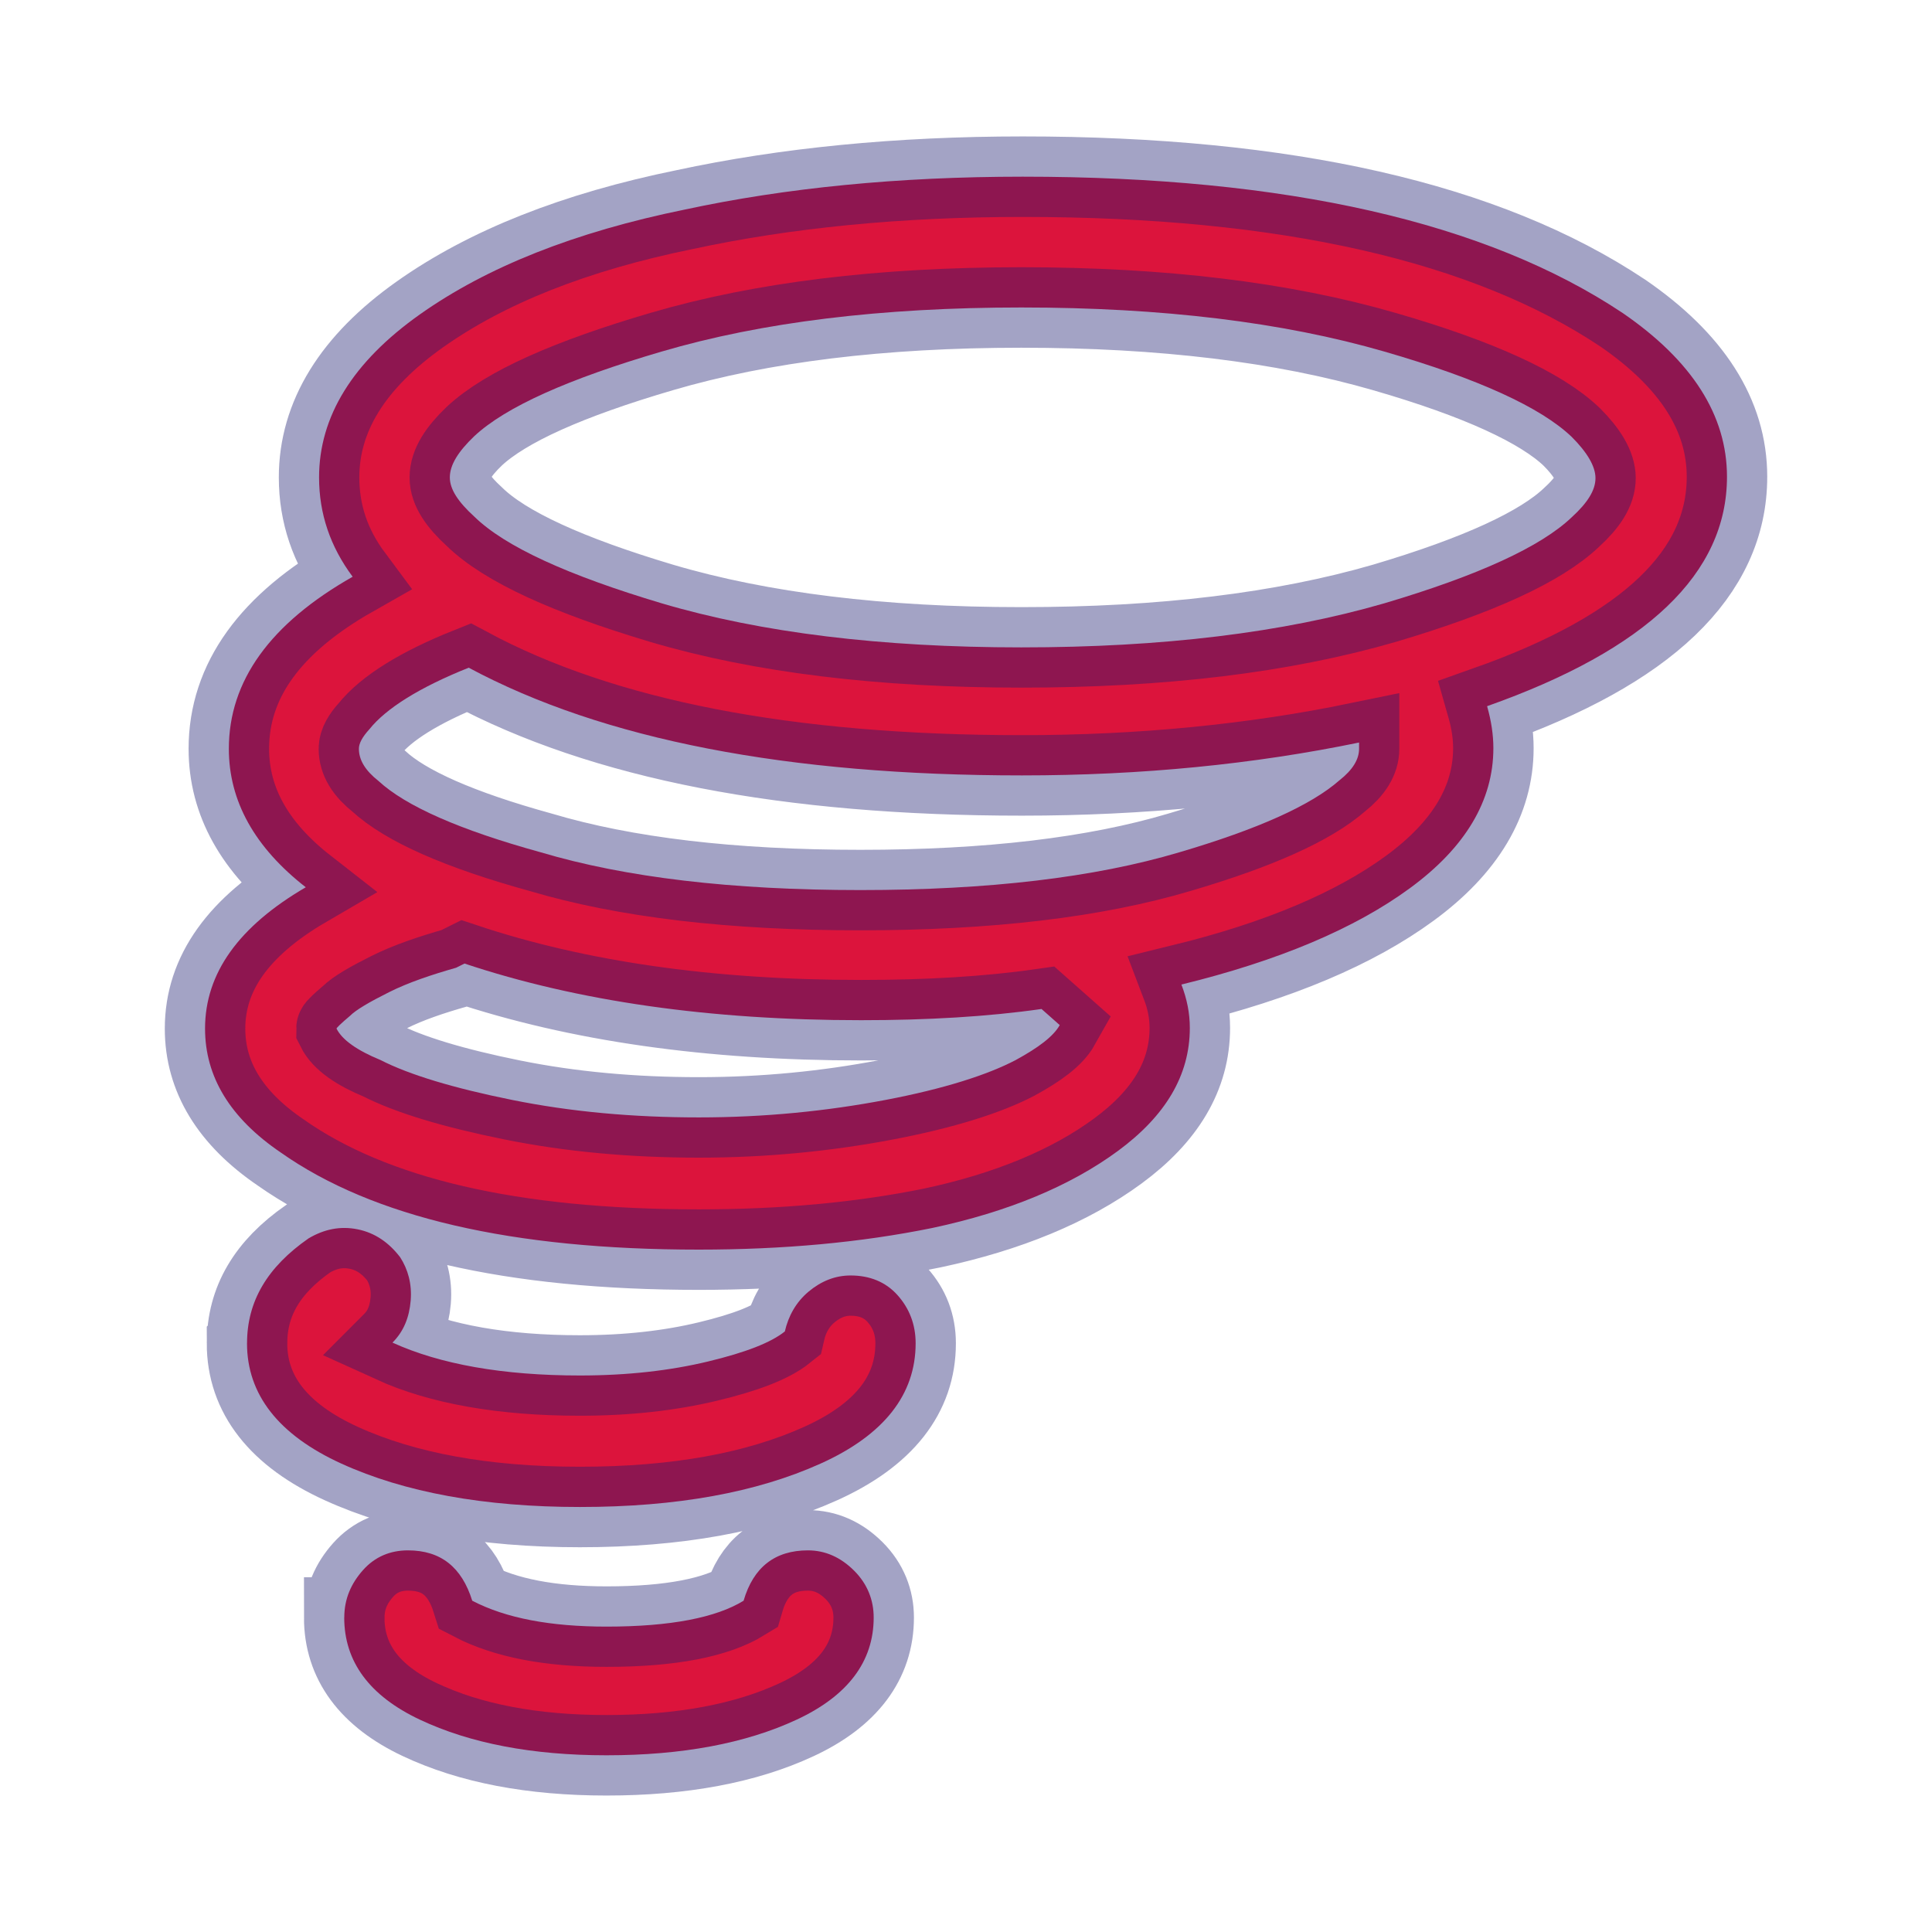
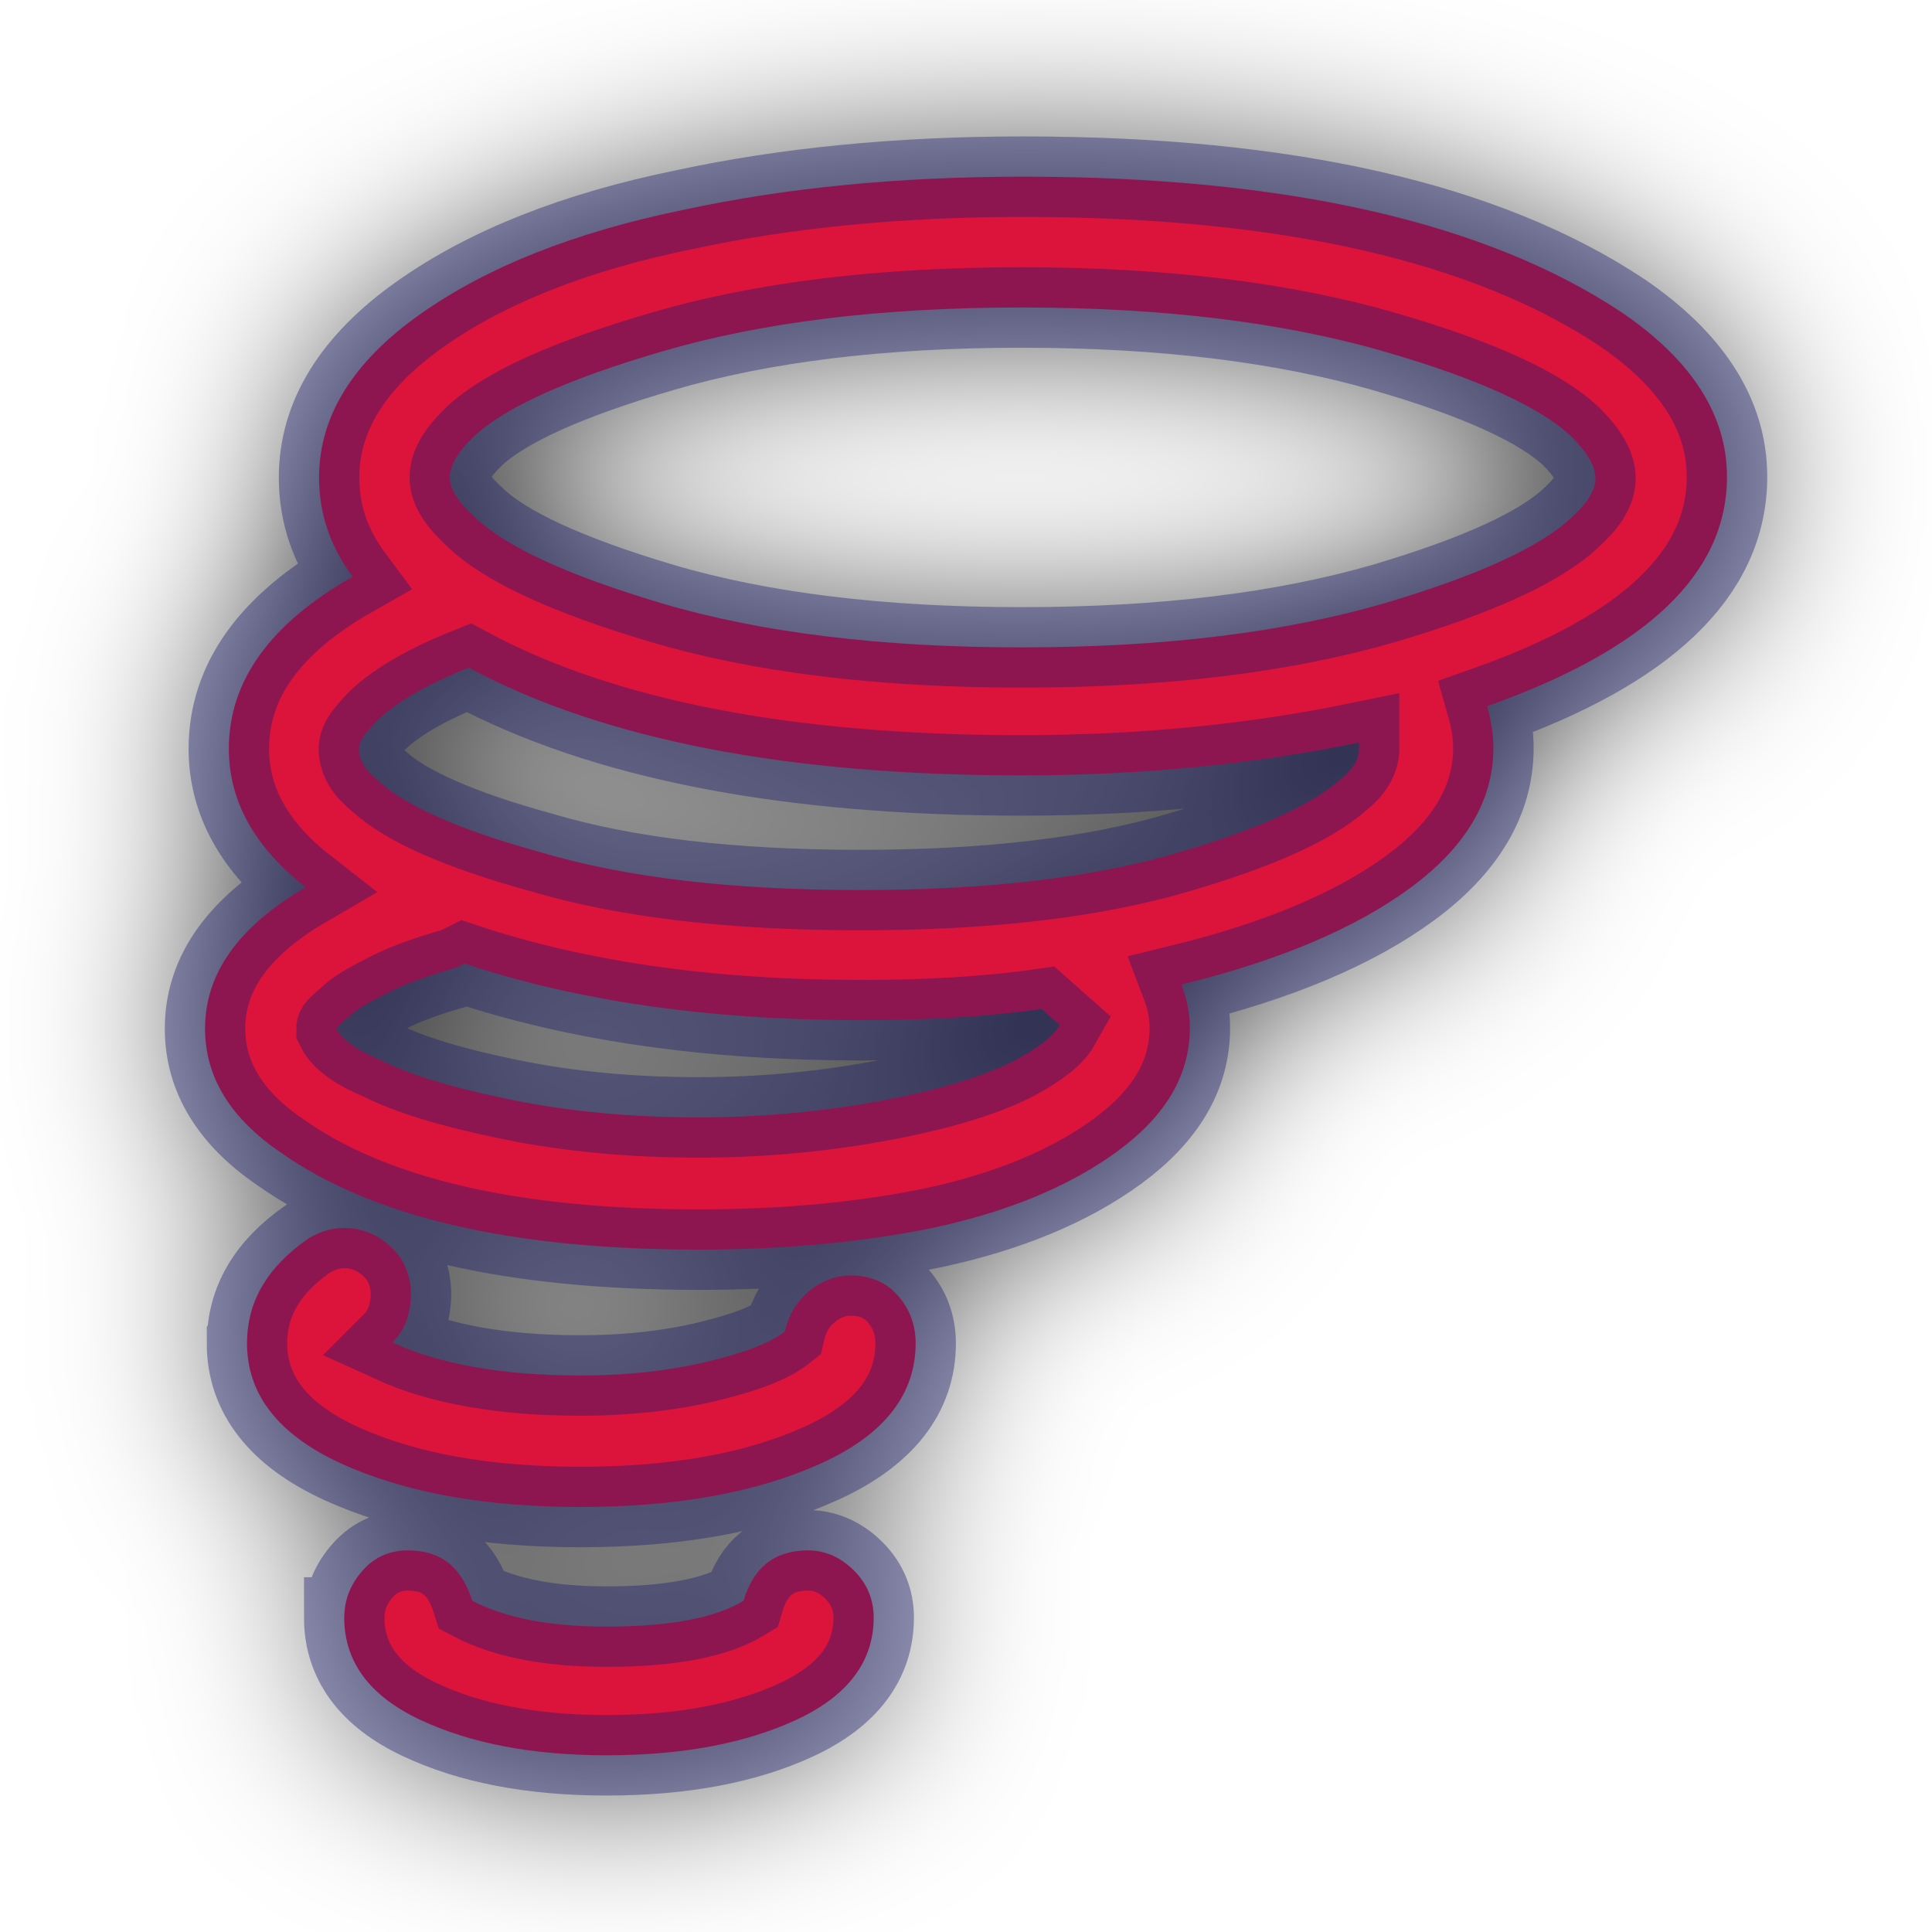
<svg xmlns="http://www.w3.org/2000/svg" width="60" height="60">
+   <defs>
+     <filter id="drop_shadow" filterUnits="objectBoundingBox" x="-50%" y="-50%" width="200%" height="200%">
+       <feDropShadow dx="0.5" dy="0.5" stdDeviation="2" flood-color="black" flood-opacity="0.8" />
+     </filter>
+     <filter id="blur_shadow" filterUnits="objectBoundingBox" x="-50%" y="-50%" width="200%" height="200%">
+       <feGaussianBlur in="SourceGraphic" stdDeviation="3" />
+     </filter>
+   </defs>
+   <path d="m6.368,31.944c0,1.499 0.782,2.78 2.346,3.845c2.867,2.02 7.19,3.019 12.989,3.019c2.607,0 5.018,-0.217 7.255,-0.673c2.346,-0.5 4.279,-1.303 5.756,-2.389s2.237,-2.346 2.237,-3.823c0,-0.456 -0.087,-0.891 -0.261,-1.347c3.019,-0.739 5.387,-1.738 7.103,-2.998s2.585,-2.715 2.585,-4.344c0,-0.413 -0.065,-0.847 -0.195,-1.303c4.974,-1.759 7.45,-4.127 7.45,-7.125c0,-1.911 -1.086,-3.606 -3.236,-5.083c-4.236,-2.824 -10.448,-4.236 -18.637,-4.236c-3.866,0 -7.363,0.348 -10.491,1.021c-3.41,0.695 -6.147,1.781 -8.232,3.258s-3.128,3.171 -3.128,5.061c0,1.129 0.348,2.15 1.043,3.084c-2.563,1.455 -3.845,3.236 -3.845,5.343c0,1.629 0.804,3.063 2.389,4.301c-2.085,1.216 -3.128,2.672 -3.128,4.388l-0,-0zm1.303,9.774c0,1.586 0.977,2.845 2.932,3.736s4.431,1.347 7.407,1.347c3.019,0 5.495,-0.456 7.472,-1.347s2.954,-2.15 2.954,-3.736c0,-0.586 -0.195,-1.086 -0.565,-1.499s-0.869,-0.608 -1.455,-0.608c-0.478,0 -0.912,0.174 -1.303,0.5s-0.63,0.76 -0.739,1.238c-0.434,0.348 -1.216,0.652 -2.389,0.934s-2.498,0.434 -3.975,0.434c-2.389,0 -4.344,-0.348 -5.821,-1.021c0.348,-0.348 0.521,-0.782 0.565,-1.303s-0.087,-0.977 -0.326,-1.347c-0.348,-0.456 -0.782,-0.76 -1.325,-0.869s-1.043,0 -1.52,0.282c-1.282,0.891 -1.911,1.955 -1.911,3.258zm2.78,-9.774c0,-0.022 0.13,-0.152 0.413,-0.391c0.195,-0.195 0.608,-0.434 1.216,-0.739s1.325,-0.543 2.085,-0.76l0.261,-0.13c3.519,1.173 7.624,1.759 12.316,1.759c2.063,0 3.932,-0.109 5.604,-0.348l0.565,0.5c-0.195,0.348 -0.652,0.695 -1.368,1.086c-0.869,0.456 -2.216,0.891 -4.04,1.238s-3.758,0.543 -5.8,0.543s-3.975,-0.174 -5.8,-0.543s-3.193,-0.782 -4.084,-1.238c-0.739,-0.304 -1.195,-0.63 -1.368,-0.977l0,0zm0.239,18.289c0,1.368 0.782,2.433 2.346,3.171s3.497,1.108 5.8,1.108c2.346,0 4.322,-0.369 5.908,-1.108s2.389,-1.803 2.389,-3.171c0,-0.543 -0.195,-1.043 -0.608,-1.455s-0.891,-0.63 -1.434,-0.63c-1.021,0 -1.694,0.521 -1.998,1.564c-0.847,0.521 -2.259,0.804 -4.257,0.804c-1.738,0 -3.128,-0.261 -4.17,-0.804c-0.326,-1.043 -0.977,-1.564 -1.998,-1.564c-0.543,0 -1.021,0.195 -1.39,0.608s-0.586,0.891 -0.586,1.477l0,0zm0.456,-26.978c0,-0.174 0.109,-0.369 0.326,-0.608c0.521,-0.652 1.564,-1.303 3.084,-1.911c4.17,2.237 9.905,3.345 17.181,3.345c3.714,0 7.211,-0.348 10.47,-1.021l0,0.195c0,0.326 -0.195,0.652 -0.608,0.977c-0.891,0.782 -2.541,1.52 -4.974,2.237c-2.628,0.782 -5.93,1.173 -9.905,1.173c-3.997,0 -7.298,-0.391 -9.927,-1.173c-2.52,-0.695 -4.192,-1.434 -5.039,-2.216c-0.413,-0.326 -0.608,-0.652 -0.608,-0.999l-0,0zm2.824,-8.428c0,-0.391 0.261,-0.804 0.76,-1.282c0.977,-0.912 2.932,-1.781 5.821,-2.628c3.106,-0.912 6.82,-1.368 11.165,-1.368c4.366,0 8.124,0.456 11.273,1.368c2.932,0.847 4.866,1.738 5.821,2.65c0.478,0.478 0.739,0.912 0.739,1.282s-0.239,0.76 -0.739,1.216c-0.956,0.912 -2.889,1.803 -5.821,2.672c-3.15,0.912 -6.886,1.368 -11.273,1.368c-4.344,0 -8.08,-0.456 -11.165,-1.368c-2.911,-0.869 -4.866,-1.759 -5.821,-2.693c-0.5,-0.456 -0.76,-0.847 -0.76,-1.216z" fill="black" filter="url(#blur_shadow)" />
  <path d="m6.368,31.944c0,1.499 0.782,2.78 2.346,3.845c2.867,2.02 7.19,3.019 12.989,3.019c2.607,0 5.018,-0.217 7.255,-0.673c2.346,-0.5 4.279,-1.303 5.756,-2.389s2.237,-2.346 2.237,-3.823c0,-0.456 -0.087,-0.891 -0.261,-1.347c3.019,-0.739 5.387,-1.738 7.103,-2.998s2.585,-2.715 2.585,-4.344c0,-0.413 -0.065,-0.847 -0.195,-1.303c4.974,-1.759 7.45,-4.127 7.45,-7.125c0,-1.911 -1.086,-3.606 -3.236,-5.083c-4.236,-2.824 -10.448,-4.236 -18.637,-4.236c-3.866,0 -7.363,0.348 -10.491,1.021c-3.41,0.695 -6.147,1.781 -8.232,3.258s-3.128,3.171 -3.128,5.061c0,1.129 0.348,2.15 1.043,3.084c-2.563,1.455 -3.845,3.236 -3.845,5.343c0,1.629 0.804,3.063 2.389,4.301c-2.085,1.216 -3.128,2.672 -3.128,4.388l-0,-0zm1.303,9.774c0,1.586 0.977,2.845 2.932,3.736s4.431,1.347 7.407,1.347c3.019,0 5.495,-0.456 7.472,-1.347s2.954,-2.15 2.954,-3.736c0,-0.586 -0.195,-1.086 -0.565,-1.499s-0.869,-0.608 -1.455,-0.608c-0.478,0 -0.912,0.174 -1.303,0.5s-0.63,0.76 -0.739,1.238c-0.434,0.348 -1.216,0.652 -2.389,0.934s-2.498,0.434 -3.975,0.434c-2.389,0 -4.344,-0.348 -5.821,-1.021c0.348,-0.348 0.521,-0.782 0.565,-1.303s-0.087,-0.977 -0.326,-1.347c-0.348,-0.456 -0.782,-0.76 -1.325,-0.869s-1.043,0 -1.52,0.282c-1.282,0.891 -1.911,1.955 -1.911,3.258zm2.78,-9.774c0,-0.022 0.13,-0.152 0.413,-0.391c0.195,-0.195 0.608,-0.434 1.216,-0.739s1.325,-0.543 2.085,-0.76l0.261,-0.13c3.519,1.173 7.624,1.759 12.316,1.759c2.063,0 3.932,-0.109 5.604,-0.348l0.565,0.5c-0.195,0.348 -0.652,0.695 -1.368,1.086c-0.869,0.456 -2.216,0.891 -4.04,1.238s-3.758,0.543 -5.8,0.543s-3.975,-0.174 -5.8,-0.543s-3.193,-0.782 -4.084,-1.238c-0.739,-0.304 -1.195,-0.63 -1.368,-0.977l0,0zm0.239,18.289c0,1.368 0.782,2.433 2.346,3.171s3.497,1.108 5.8,1.108c2.346,0 4.322,-0.369 5.908,-1.108s2.389,-1.803 2.389,-3.171c0,-0.543 -0.195,-1.043 -0.608,-1.455s-0.891,-0.63 -1.434,-0.63c-1.021,0 -1.694,0.521 -1.998,1.564c-0.847,0.521 -2.259,0.804 -4.257,0.804c-1.738,0 -3.128,-0.261 -4.17,-0.804c-0.326,-1.043 -0.977,-1.564 -1.998,-1.564c-0.543,0 -1.021,0.195 -1.39,0.608s-0.586,0.891 -0.586,1.477l0,0zm0.456,-26.978c0,-0.174 0.109,-0.369 0.326,-0.608c0.521,-0.652 1.564,-1.303 3.084,-1.911c4.17,2.237 9.905,3.345 17.181,3.345c3.714,0 7.211,-0.348 10.47,-1.021l0,0.195c0,0.326 -0.195,0.652 -0.608,0.977c-0.891,0.782 -2.541,1.52 -4.974,2.237c-2.628,0.782 -5.93,1.173 -9.905,1.173c-3.997,0 -7.298,-0.391 -9.927,-1.173c-2.52,-0.695 -4.192,-1.434 -5.039,-2.216c-0.413,-0.326 -0.608,-0.652 -0.608,-0.999l-0,0zm2.824,-8.428c0,-0.391 0.261,-0.804 0.76,-1.282c0.977,-0.912 2.932,-1.781 5.821,-2.628c3.106,-0.912 6.82,-1.368 11.165,-1.368c4.366,0 8.124,0.456 11.273,1.368c2.932,0.847 4.866,1.738 5.821,2.65c0.478,0.478 0.739,0.912 0.739,1.282s-0.239,0.76 -0.739,1.216c-0.956,0.912 -2.889,1.803 -5.821,2.672c-3.15,0.912 -6.886,1.368 -11.273,1.368c-4.344,0 -8.08,-0.456 -11.165,-1.368c-2.911,-0.869 -4.866,-1.759 -5.821,-2.693c-0.5,-0.456 -0.76,-0.847 -0.76,-1.216z" fill="crimson" stroke-width="2.5" stroke-opacity="0.4" stroke="midnightblue" />
</svg>
